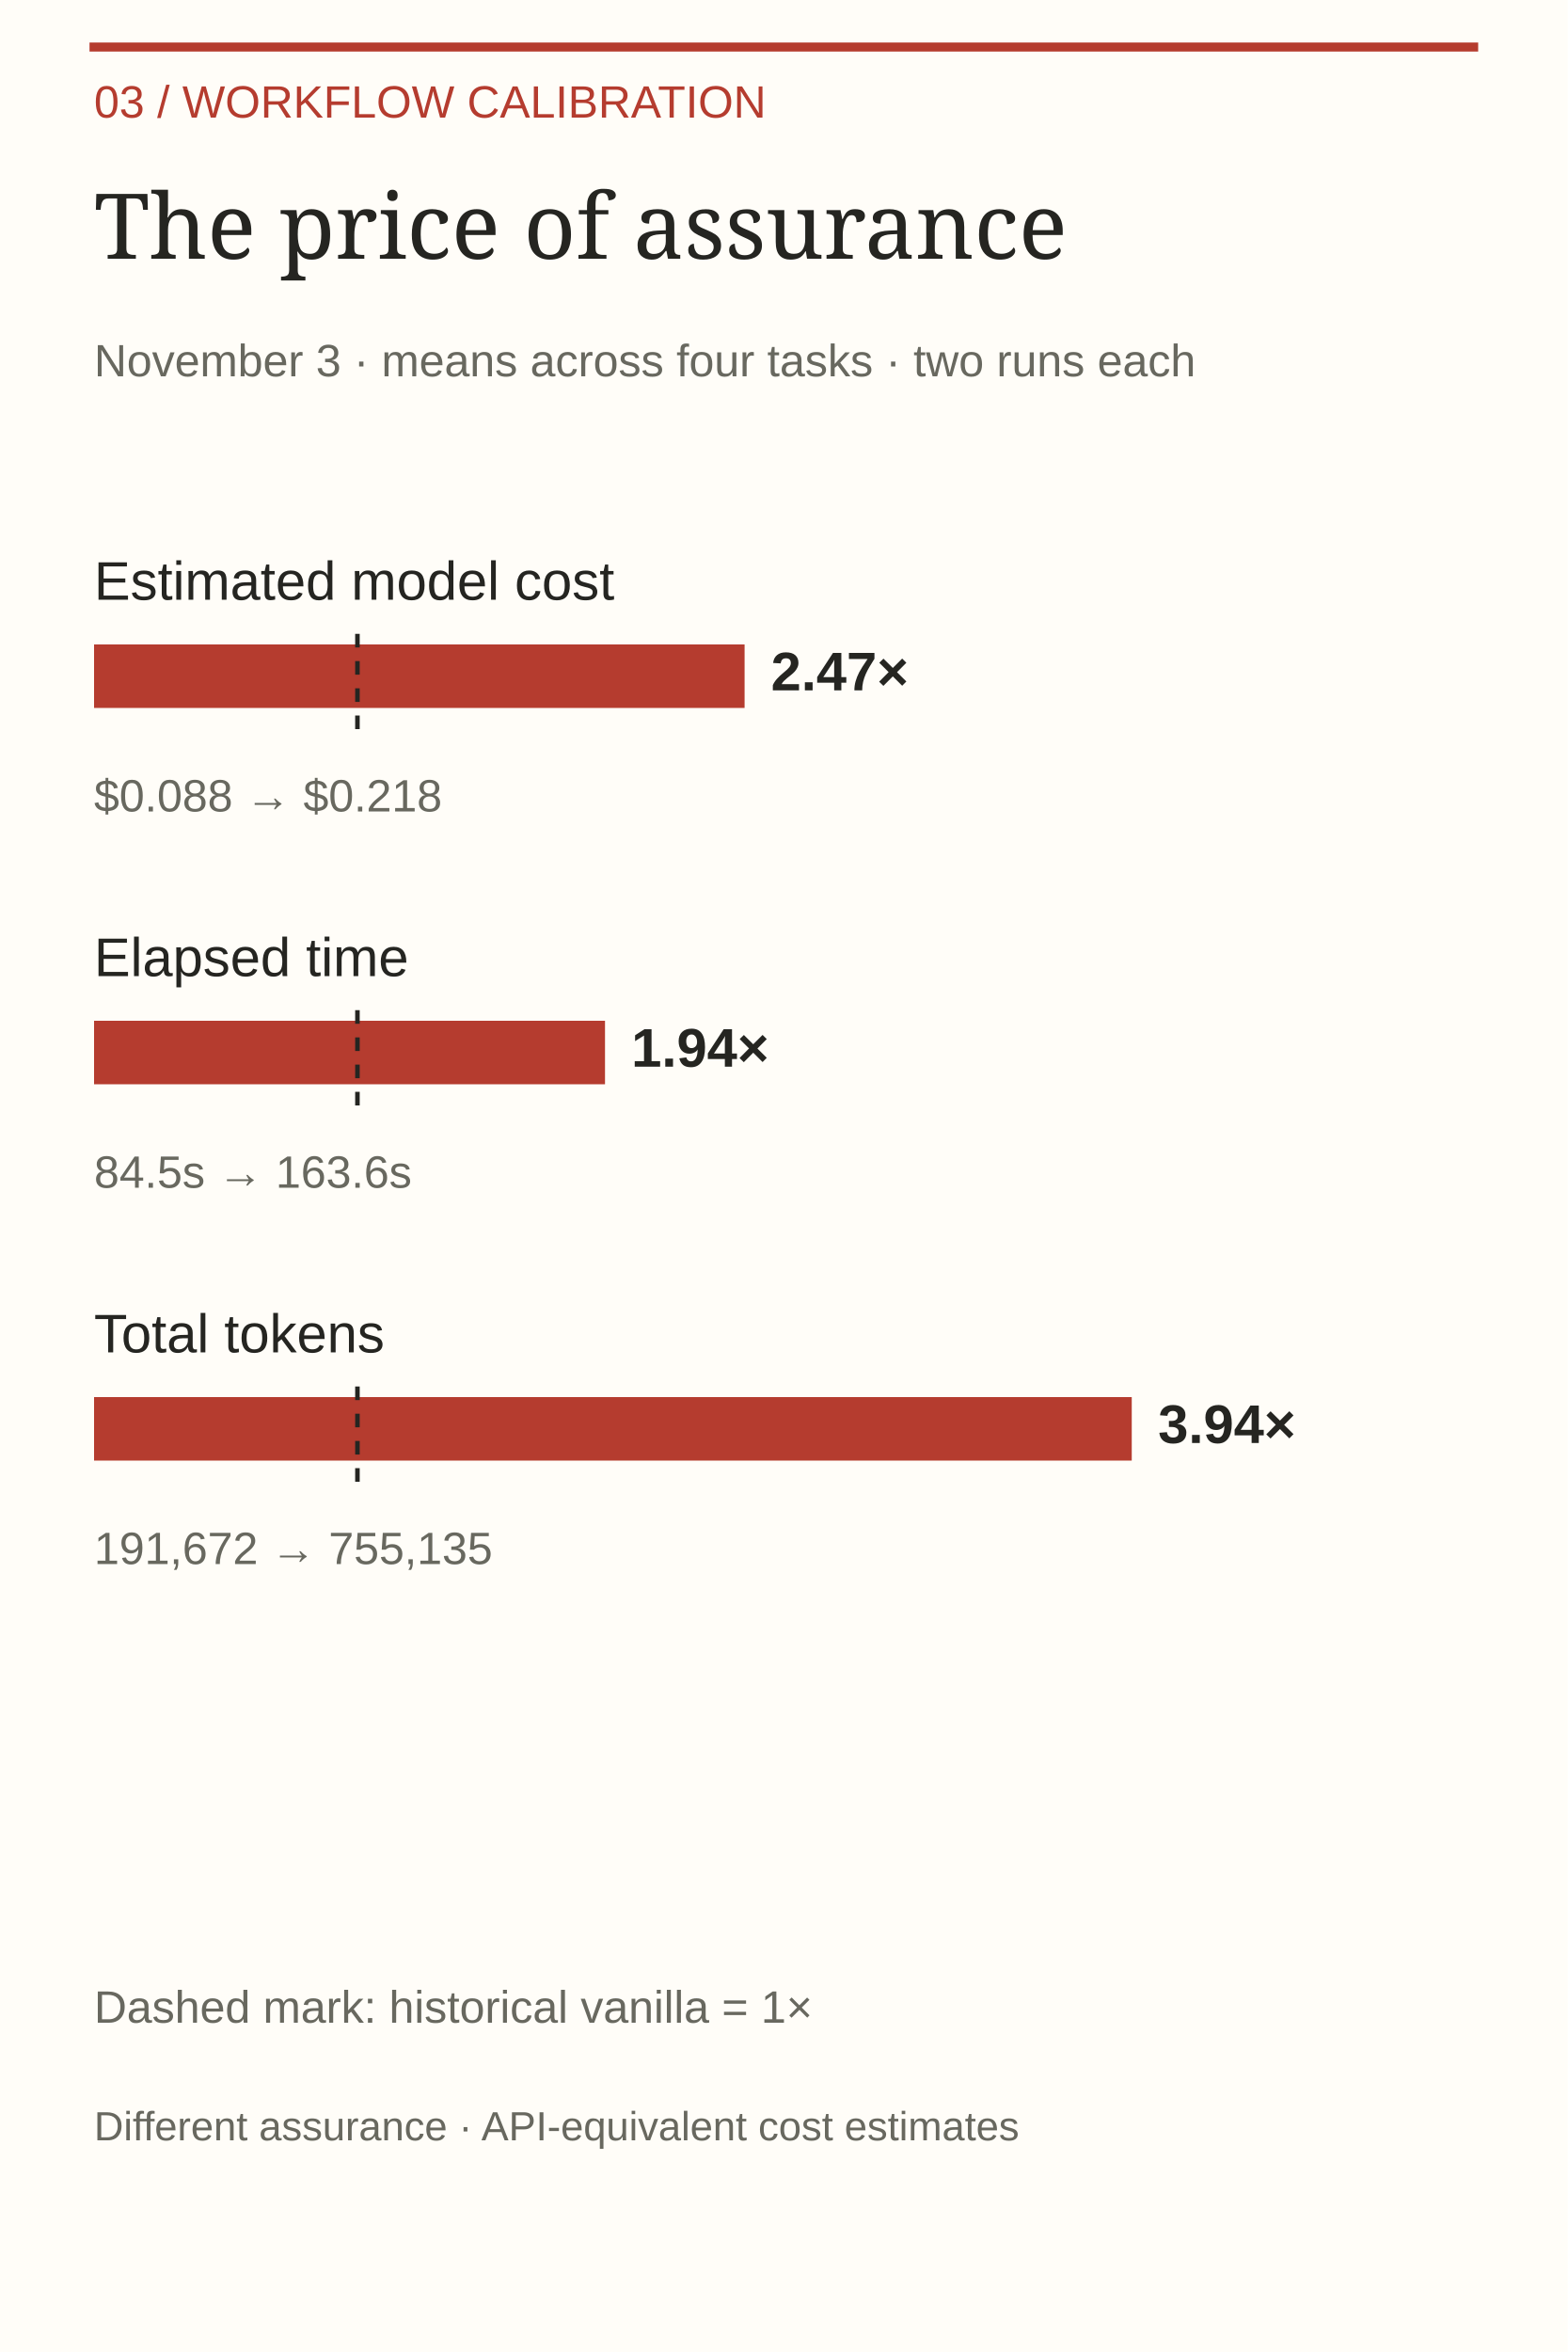
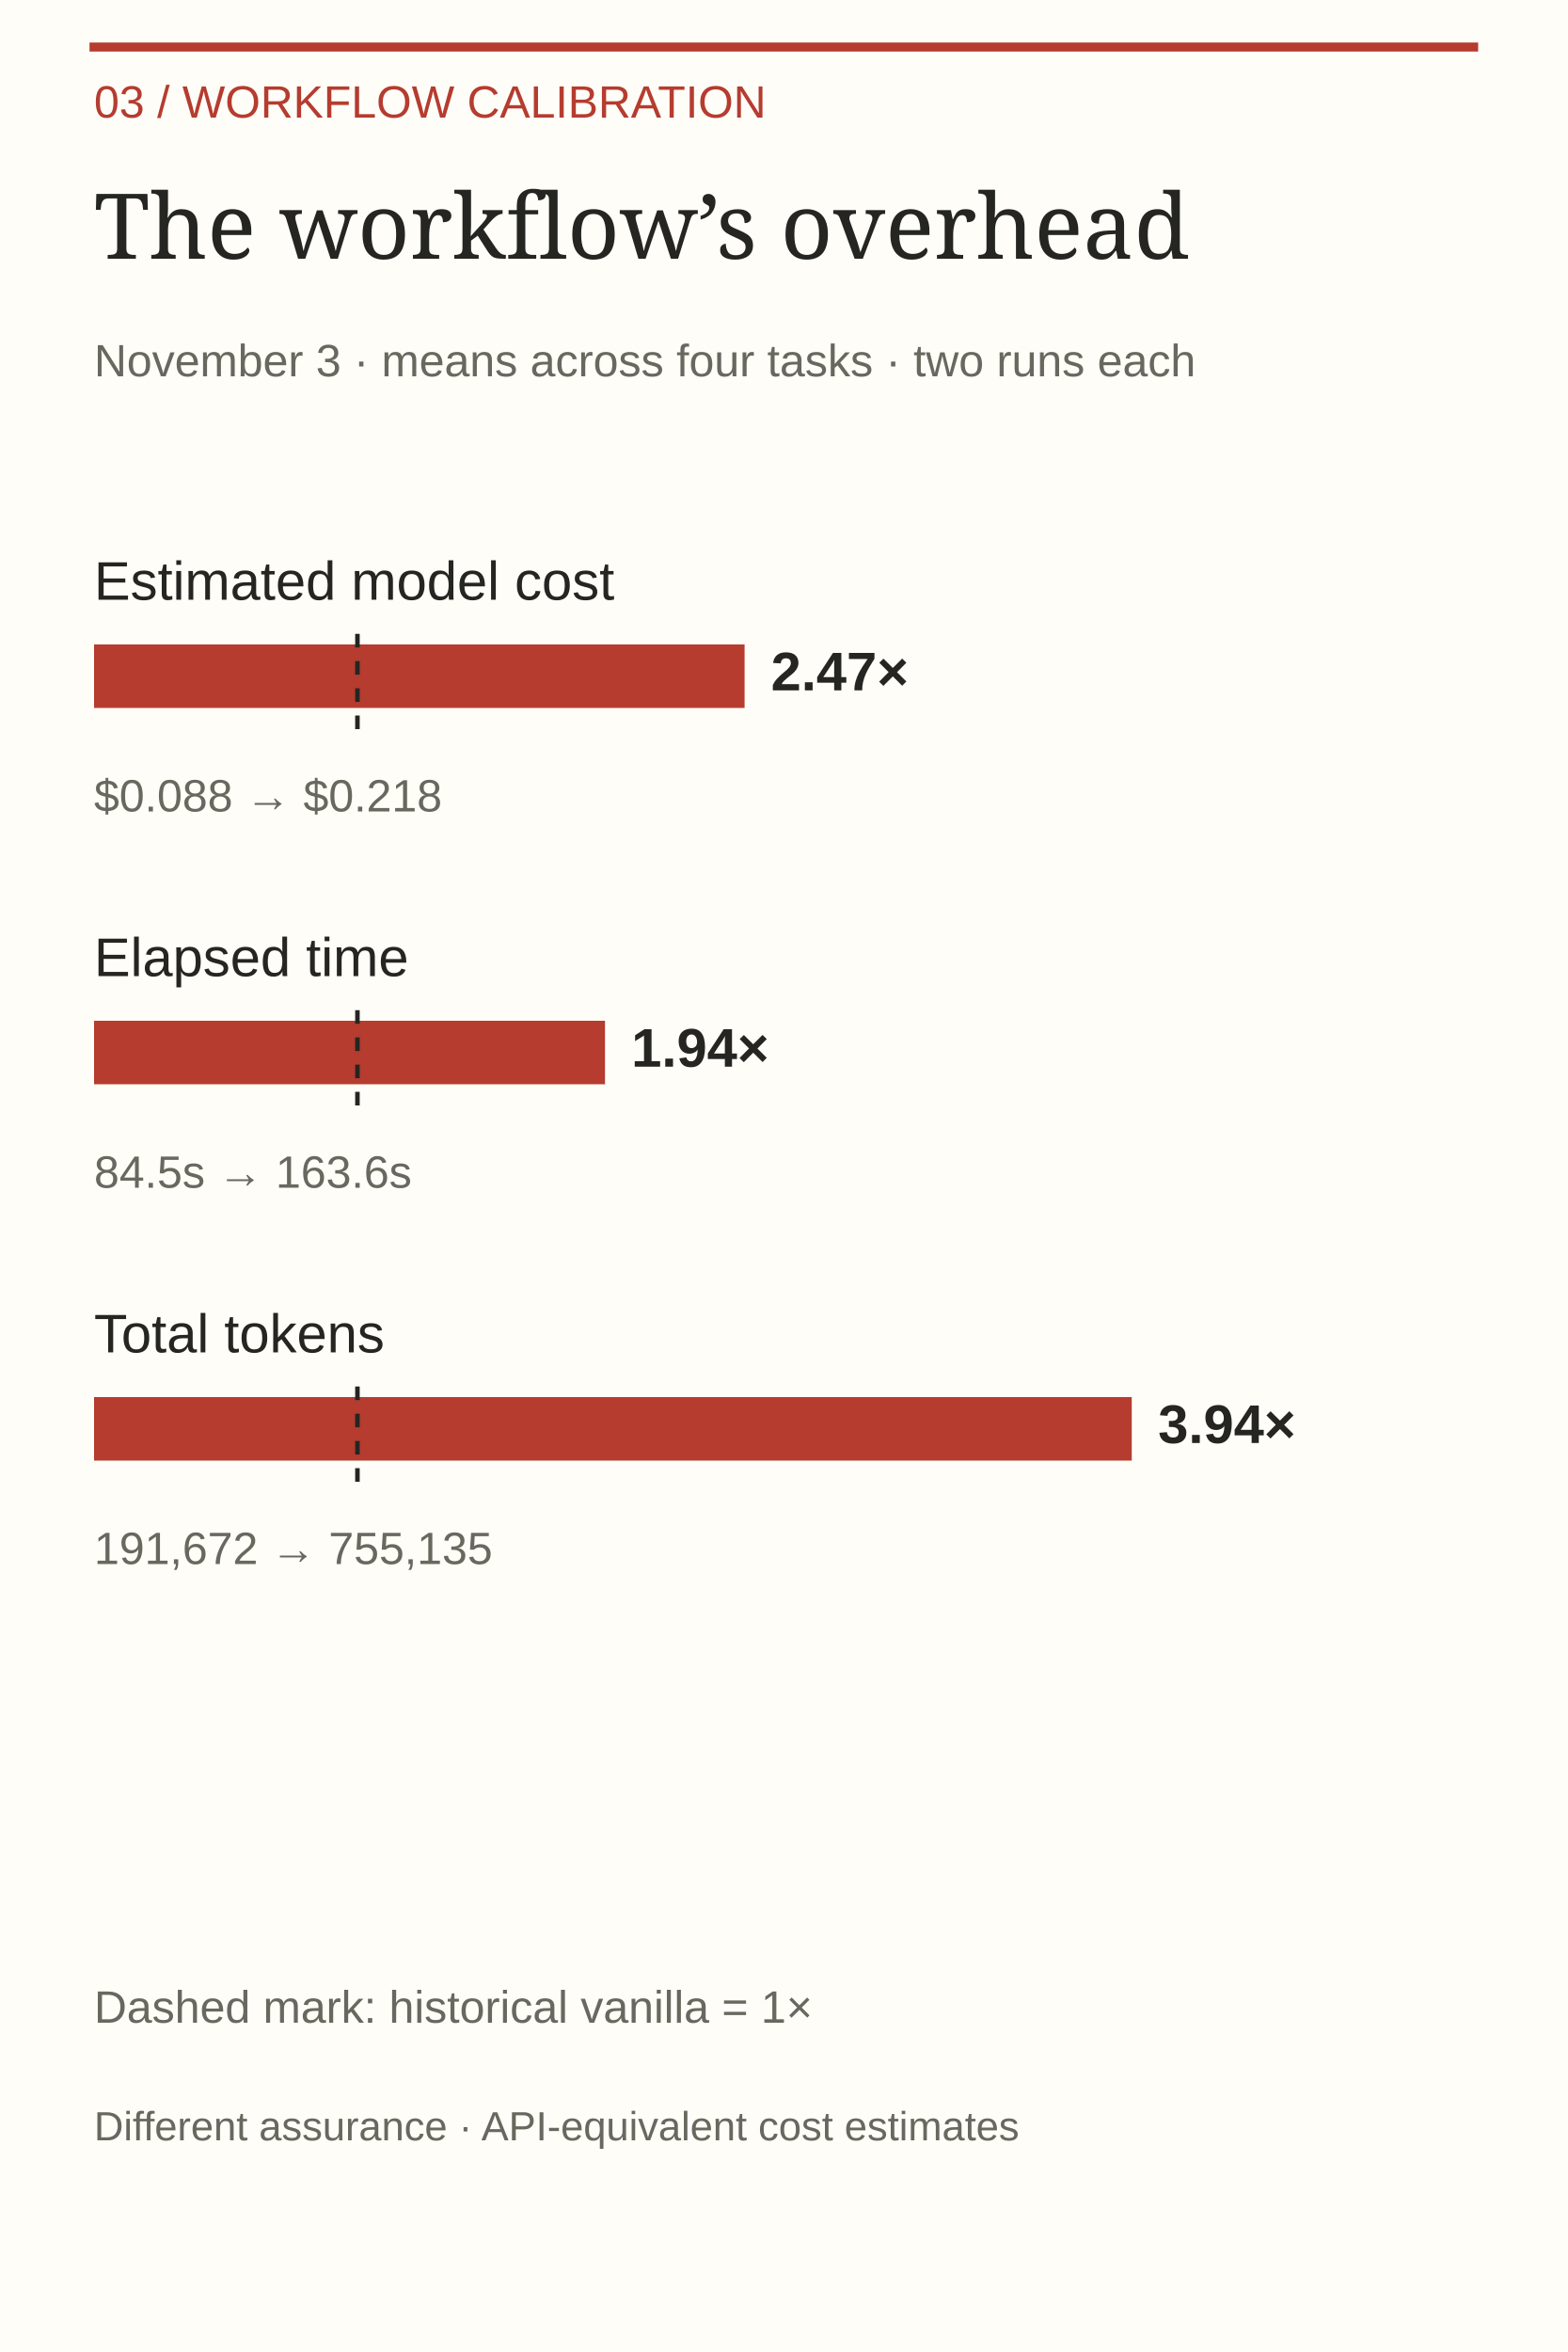
<svg xmlns="http://www.w3.org/2000/svg" role="img" aria-labelledby="title desc" width="345.6pt" height="518.4pt" viewBox="0 0 345.6 518.4" version="1.1">
  <defs>
    <style type="text/css">*{stroke-linejoin: round; stroke-linecap: butt}</style>
  </defs>
  <g id="figure_1">
    <g id="patch_1">
      <path d="M 0 518.4  L 345.6 518.4  L 345.6 0  L 0 0  z " style="fill: #fffdf8" />
    </g>
    <g id="axes_1">
      <g id="patch_2">
        <path d="M 20.736 156.038  L 164.146 156.038  L 164.146 142.042  L 20.736 142.042  z " clip-path="url(#p5279c28d7f)" style="fill: #b53c2f" />
      </g>
      <g id="line2d_1">
        <path d="M 78.797 160.704  L 78.797 137.376  " clip-path="url(#p5279c28d7f)" style="fill: none; stroke-dasharray: 3,3; stroke-dashoffset: 0; stroke: #252521" />
      </g>
      <g id="text_1">
        <text style="font-weight: 700; font-size: 12px; font-family: Arial, Helvetica, sans-serif; text-anchor: start; fill: #252521" x="169.952" y="152.157" transform="rotate(-0 169.9523 152.1572)">2.47×</text>
      </g>
    </g>
    <g id="axes_2">
      <g id="patch_3">
        <path d="M 20.736 238.982  L 133.374 238.982  L 133.374 224.986  L 20.736 224.986  z " clip-path="url(#pb3c5232e89)" style="fill: #b53c2f" />
      </g>
      <g id="line2d_2">
        <path d="M 78.797 243.648  L 78.797 220.32  " clip-path="url(#pb3c5232e89)" style="fill: none; stroke-dasharray: 3,3; stroke-dashoffset: 0; stroke: #252521" />
      </g>
      <g id="text_2">
        <text style="font-weight: 700; font-size: 12px; font-family: Arial, Helvetica, sans-serif; text-anchor: start; fill: #252521" x="139.18" y="235.101" transform="rotate(-0 139.18 235.1012)">1.94×</text>
      </g>
    </g>
    <g id="axes_3">
      <g id="patch_4">
        <path d="M 20.736 321.926  L 249.496 321.926  L 249.496 307.93  L 20.736 307.93  z " clip-path="url(#p395d9e2e92)" style="fill: #b53c2f" />
      </g>
      <g id="line2d_3">
        <path d="M 78.797 326.592  L 78.797 303.264  " clip-path="url(#p395d9e2e92)" style="fill: none; stroke-dasharray: 3,3; stroke-dashoffset: 0; stroke: #252521" />
      </g>
      <g id="text_3">
        <text style="font-weight: 700; font-size: 12px; font-family: Arial, Helvetica, sans-serif; text-anchor: start; fill: #252521" x="255.302" y="318.045" transform="rotate(-0 255.3016 318.0452)">3.94×</text>
      </g>
    </g>
    <g id="line2d_4">
      <path d="M 20.736 10.368  L 324.864 10.368  " style="fill: none; stroke: #b53c2f; stroke-width: 2; stroke-linecap: square" />
    </g>
    <g id="text_4">
      <text style="font-size: 10px; font-family: Arial, Helvetica, sans-serif; text-anchor: start; fill: #b53c2f" x="20.736" y="25.92" transform="rotate(-0 20.736 25.92)">03 / WORKFLOW CALIBRATION</text>
    </g>
    <g id="text_5">
-       <text style="font-size: 20px; font-family: Georgia, serif; text-anchor: start; fill: #252521" x="20.736" y="57.024" transform="rotate(-0 20.736 57.024)">The price of assurance</text>
+       <text style="font-size: 20px; font-family: Georgia, serif; text-anchor: start; fill: #252521" x="20.736" y="57.024" transform="rotate(-0 20.736 57.024)">The workflow’s overhead</text>
    </g>
    <g id="text_6">
      <text style="font-size: 10px; font-family: Arial, Helvetica, sans-serif; text-anchor: start; fill: #68685f" x="20.736" y="82.944" transform="rotate(-0 20.736 82.944)">November 3 · means across four tasks · two runs each</text>
    </g>
    <g id="text_7">
      <text style="font-size: 12px; font-family: Arial, Helvetica, sans-serif; text-anchor: start; fill: #252521" x="20.736" y="132.192" transform="rotate(-0 20.736 132.192)">Estimated model cost</text>
    </g>
    <g id="text_8">
      <text style="font-size: 10px; font-family: Arial, Helvetica, sans-serif; text-anchor: start; fill: #68685f" x="20.736" y="178.848" transform="rotate(-0 20.736 178.848)">$0.088 → $0.218</text>
    </g>
    <g id="text_9">
      <text style="font-size: 12px; font-family: Arial, Helvetica, sans-serif; text-anchor: start; fill: #252521" x="20.736" y="215.136" transform="rotate(-0 20.736 215.136)">Elapsed time</text>
    </g>
    <g id="text_10">
      <text style="font-size: 10px; font-family: Arial, Helvetica, sans-serif; text-anchor: start; fill: #68685f" x="20.736" y="261.792" transform="rotate(-0 20.736 261.792)">84.5s → 163.6s</text>
    </g>
    <g id="text_11">
      <text style="font-size: 12px; font-family: Arial, Helvetica, sans-serif; text-anchor: start; fill: #252521" x="20.736" y="298.08" transform="rotate(-0 20.736 298.08)">Total tokens</text>
    </g>
    <g id="text_12">
      <text style="font-size: 10px; font-family: Arial, Helvetica, sans-serif; text-anchor: start; fill: #68685f" x="20.736" y="344.736" transform="rotate(-0 20.736 344.736)">191,672 → 755,135</text>
    </g>
    <g id="text_13">
      <text style="font-size: 10px; font-family: Arial, Helvetica, sans-serif; text-anchor: start; fill: #68685f" x="20.736" y="445.824" transform="rotate(-0 20.736 445.824)">Dashed mark: historical vanilla = 1×</text>
    </g>
    <g id="text_14">
      <text style="font-size: 9px; font-family: Arial, Helvetica, sans-serif; text-anchor: start; fill: #68685f" x="20.736" y="471.744" transform="rotate(-0 20.736 471.744)">Different assurance · API-equivalent cost estimates</text>
    </g>
  </g>
  <defs>
    <clipPath id="p5279c28d7f">
      <rect x="20.736" y="137.376" width="290.304" height="23.328" />
    </clipPath>
    <clipPath id="pb3c5232e89">
      <rect x="20.736" y="220.32" width="290.304" height="23.328" />
    </clipPath>
    <clipPath id="p395d9e2e92">
      <rect x="20.736" y="303.264" width="290.304" height="23.328" />
    </clipPath>
  </defs>
</svg>
